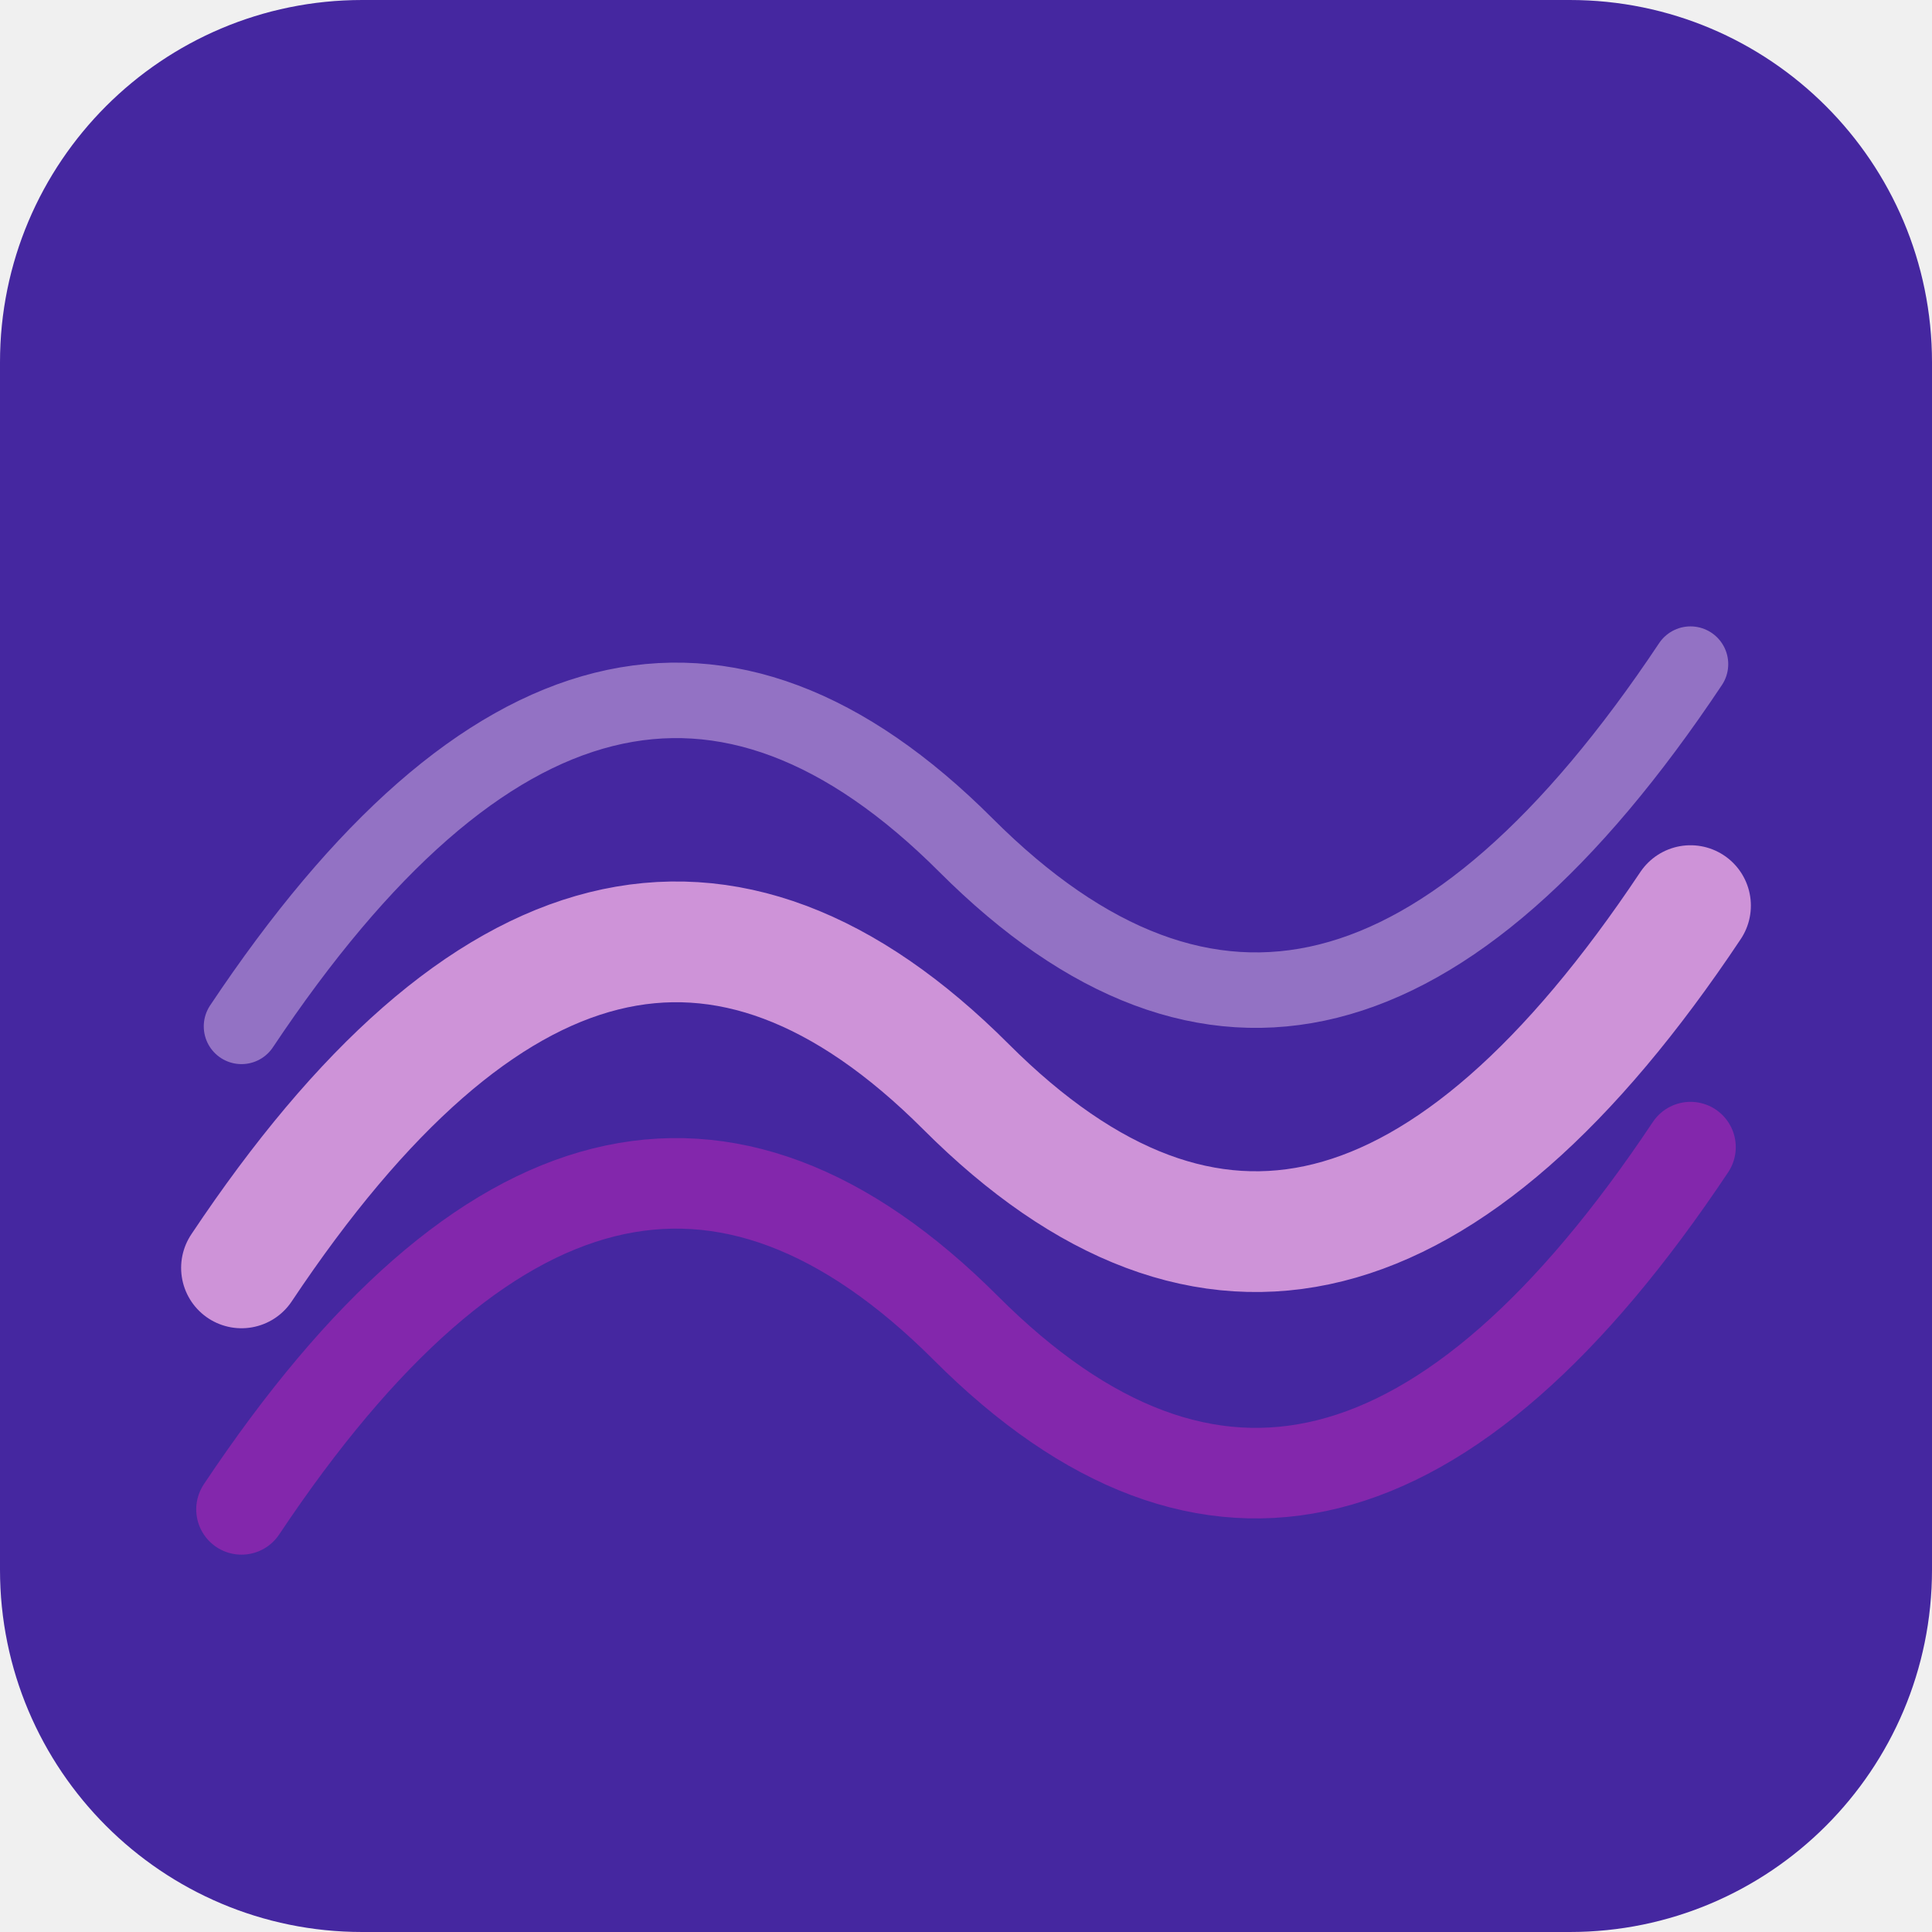
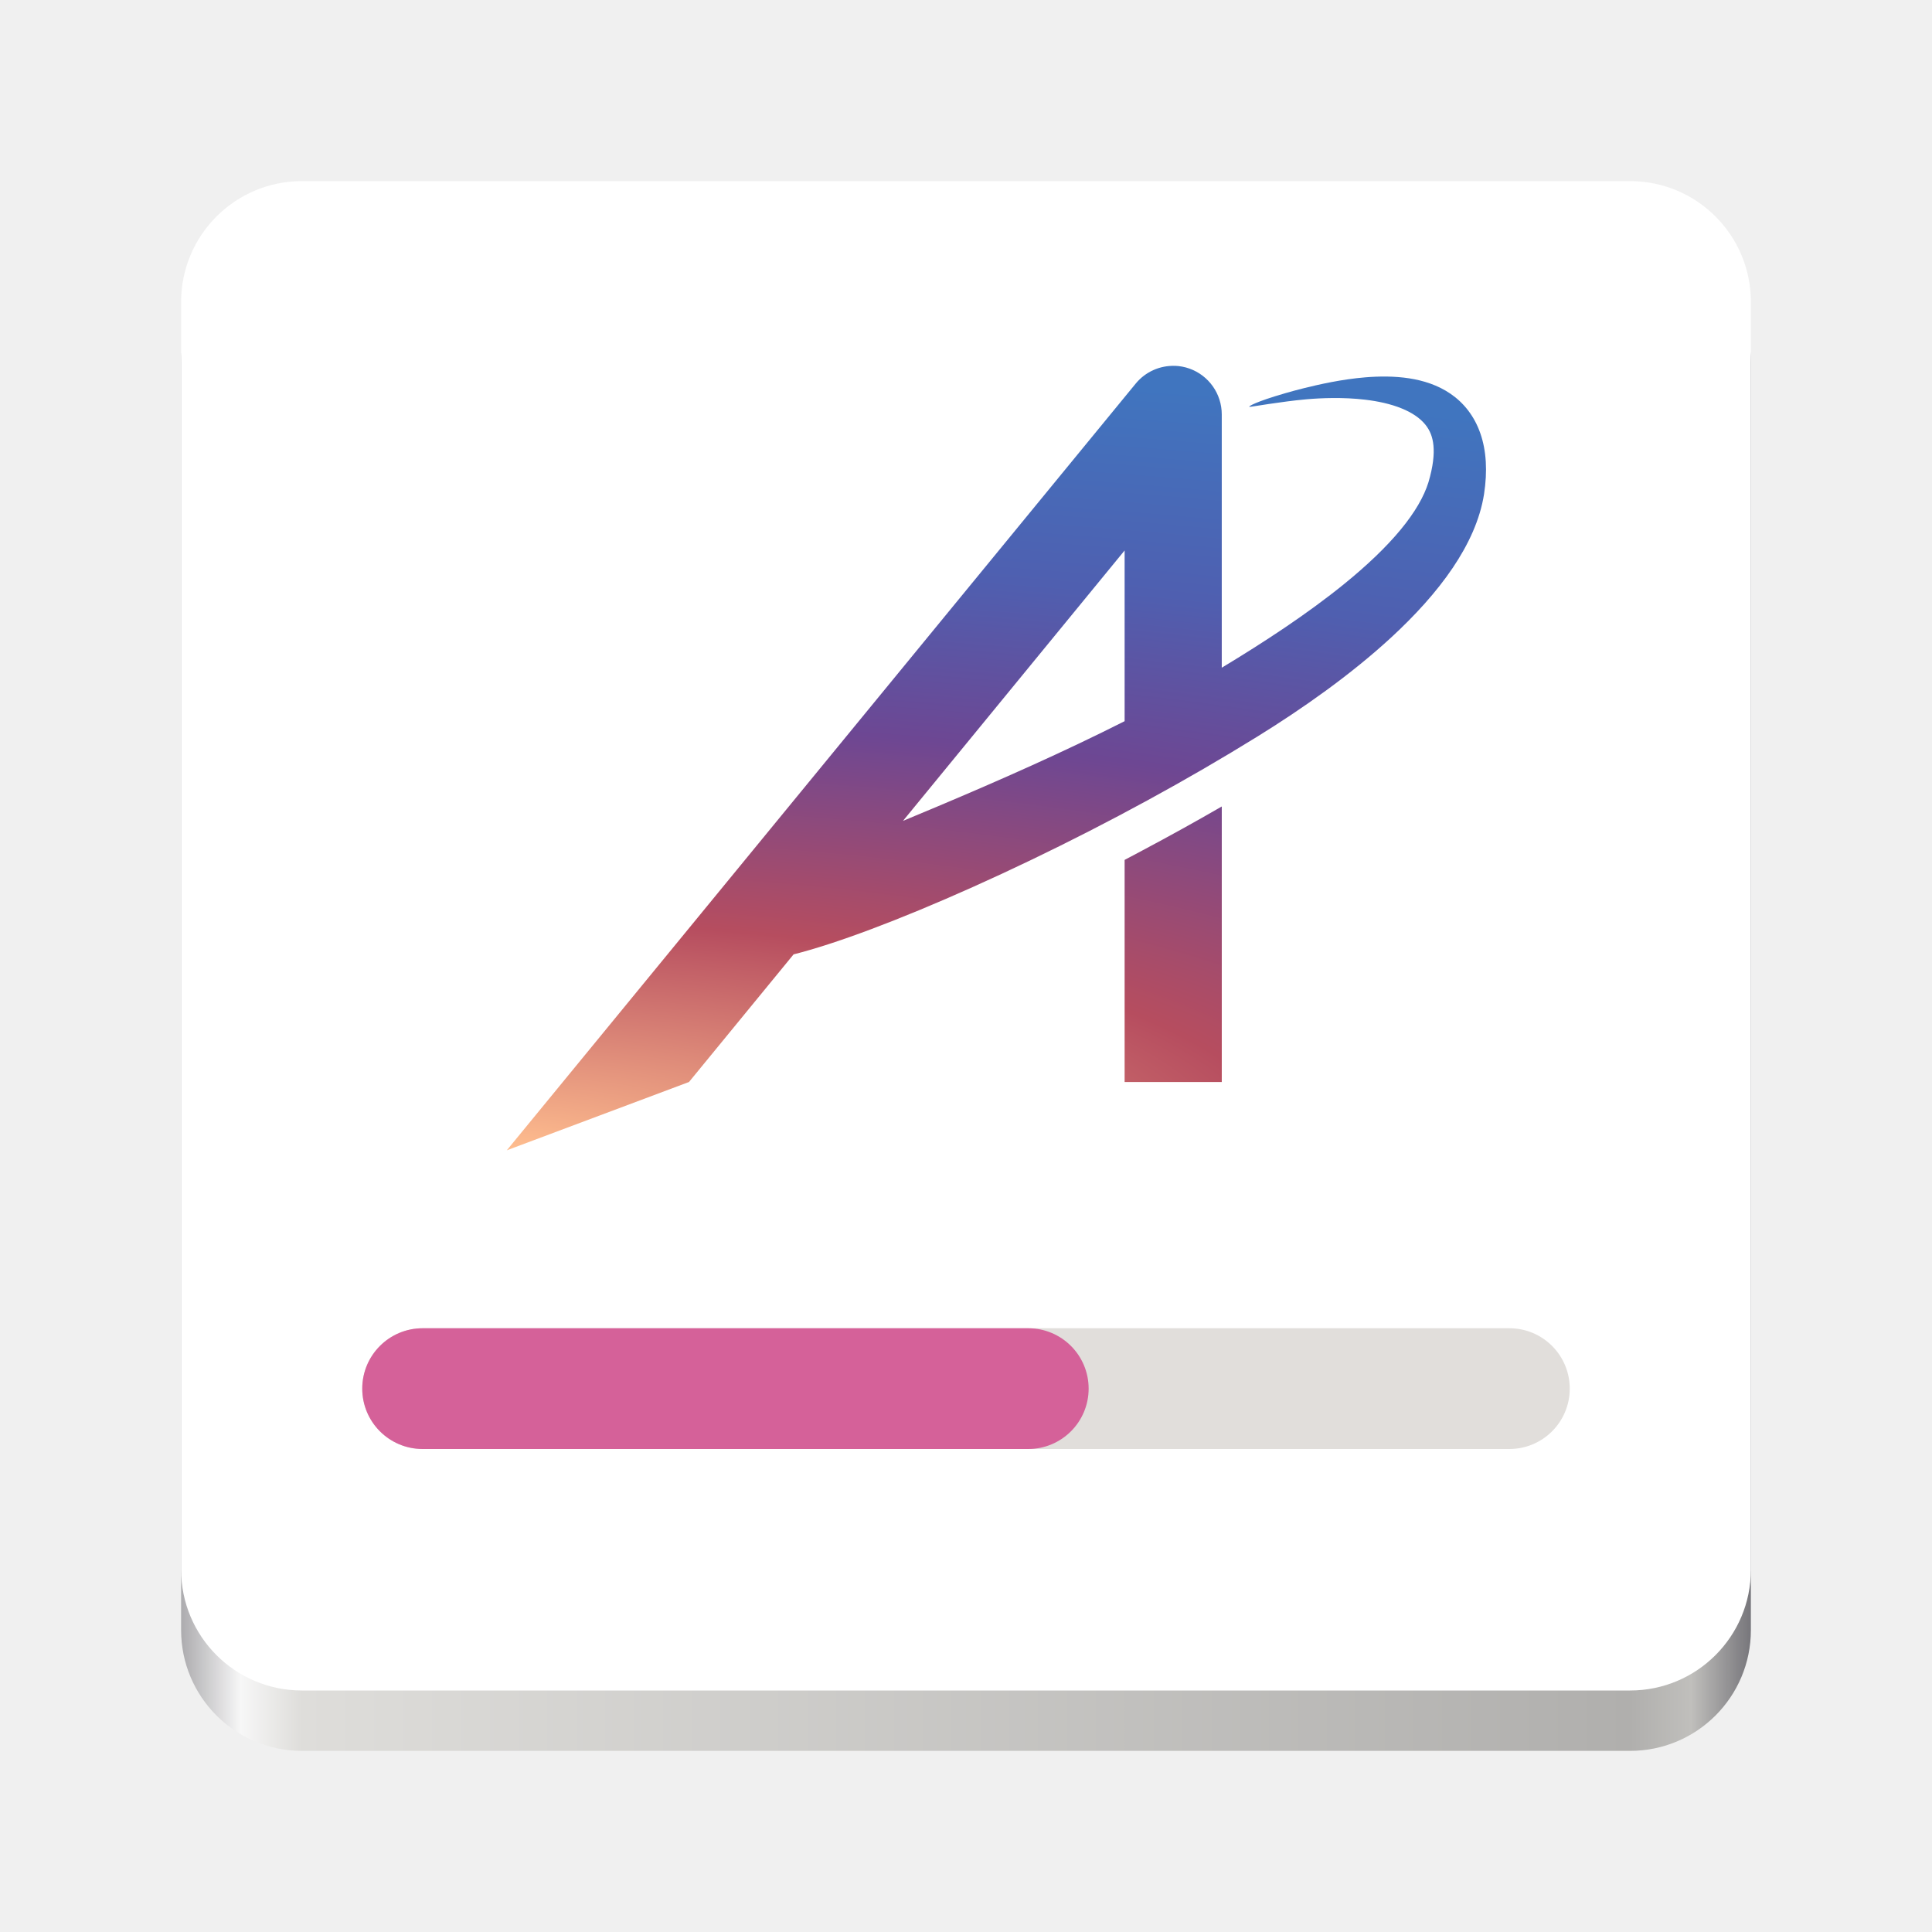
- <svg xmlns="http://www.w3.org/2000/svg" viewBox="0 0 64 64" width="64" height="64">
-   <rect width="64" height="64" rx="12" fill="#4527A0" />
-   <path d="M8 42 Q20 24 32 36 Q44 48 56 30" stroke="#CE93D8" stroke-width="4" fill="none" stroke-linecap="round" />
-   <path d="M8 50 Q20 32 32 44 Q44 56 56 38" stroke="#9C27B0" stroke-width="3" fill="none" stroke-linecap="round" opacity="0.7" />
-   <path d="M8 34 Q20 16 32 28 Q44 40 56 22" stroke="#E1BEE7" stroke-width="2.5" fill="none" stroke-linecap="round" opacity="0.5" />
+ <svg xmlns="http://www.w3.org/2000/svg" xmlns:xlink="http://www.w3.org/1999/xlink" width="128" height="128" version="1.0" id="svg38">
+   <defs id="defs16">
+     <linearGradient xlink:href="#a" id="b" gradientUnits="userSpaceOnUse" gradientTransform="matrix(.23214 0 0 .32895 -8.567 435.827)" x1="88.596" y1="-449.394" x2="536.596" y2="-449.394" />
+     <linearGradient id="a">
+       <stop offset="0" stop-color="#acabae" id="stop3" />
+       <stop offset=".038" stop-color="#f7f7f7" id="stop5" />
+       <stop offset=".077" stop-color="#deddda" id="stop7" />
+       <stop offset=".923" stop-color="#b0afad" id="stop9" />
+       <stop offset=".962" stop-color="#c0bfbc" id="stop11" />
+       <stop offset="1" stop-color="#77767b" id="stop13" />
+     </linearGradient>
+     <radialGradient xlink:href="#linearGradient9" id="radialGradient23" gradientUnits="userSpaceOnUse" gradientTransform="matrix(3.474673,1.1852685e-7,-0.02222008,1.017728,-47.97335,116.2282)" cx="24.299" cy="129.684" fx="24.299" fy="129.684" r="51.056" />
+     <linearGradient id="linearGradient9">
+       <stop offset="0" style="stop-color:#ffbe8f;stop-opacity:1;" id="stop5-3" />
+       <stop offset="0.291" style="stop-color:#b64d5f;stop-opacity:1;" id="stop6" />
+       <stop offset="0.545" style="stop-color:#6d4793;stop-opacity:1;" id="stop7-6" />
+       <stop offset="0.748" style="stop-color:#4f5fb0;stop-opacity:1;" id="stop8" />
+       <stop offset="1" style="stop-color:#4075bf;stop-opacity:1;" id="stop9-7" />
+     </linearGradient>
+   </defs>
+   <g transform="translate(0 -172)" id="g36">
+     <rect ry="8" rx="8" y="188" x="12" height="100" width="104" style="marker:none" fill="url(#b)" id="rect18" />
+     <rect style="marker:none" width="104" height="100" x="12" y="184" rx="8" ry="8" fill="#fff" id="rect20" />
+     <g transform="translate(-104 -365.5)" color="#000" id="g26">
+       <rect ry="4" rx="4" y="625.5" x="128" height="8" width="80" style="marker:none" overflow="visible" fill="#e1dedb" id="rect22" />
+       <rect ry="4" rx="4" y="625.5" x="128" height="8" width="48.125" style="marker:none;fill:#d56199;fill-opacity:1" overflow="visible" fill="#3584e4" id="rect24" />
+     </g>
+     <path id="path18" style="font-weight:596;font-size:31.404px;font-family:'Red Hat Display';-inkscape-font-specification:'Red Hat Display weight=596';font-variation-settings:normal;letter-spacing:-1.227px;display:inline;vector-effect:none;fill:url(#radialGradient23);fill-opacity:1;stroke:none;stroke-width:2.387;stroke-linecap:butt;stroke-linejoin:miter;stroke-miterlimit:4;stroke-dasharray:none;stroke-dashoffset:0;stroke-opacity:1;-inkscape-stroke:none;stop-color:#000000" d="m 77.835,196.24 c -0.982,-0.033 -1.946,0.387 -2.593,1.176 l -41.666,50.795 12.072,-4.526 6.929,-8.455 c 2.769,-0.698 6.927,-2.246 11.883,-4.466 5.095,-2.282 10.399,-4.995 15.284,-7.831 1.245,-0.723 2.427,-1.433 3.553,-2.129 2.995,-1.853 6.187,-4.097 8.855,-6.554 1.581,-1.455 3.006,-3.012 4.097,-4.63 1.039,-1.541 1.805,-3.186 2.072,-4.878 0.117,-0.763 0.156,-1.481 0.116,-2.154 -0.04,-0.672 -0.159,-1.296 -0.357,-1.868 -0.199,-0.575 -0.473,-1.083 -0.81,-1.524 -0.34,-0.445 -0.732,-0.806 -1.153,-1.097 -0.859,-0.593 -1.831,-0.889 -2.747,-1.032 -0.987,-0.153 -2,-0.142 -2.909,-0.068 -1.572,0.129 -3.067,0.47 -4.031,0.708 -0.46,0.114 -0.888,0.23 -1.27,0.341 -2.045,0.593 -2.394,0.862 -2.397,0.893 -3e-6,1.1e-4 -1e-5,5.2e-4 0,6.9e-4 v 1.7e-4 1.7e-4 c 0.016,0.05 0.563,-0.089 2.512,-0.346 0.388,-0.051 0.82,-0.101 1.28,-0.142 0.978,-0.086 2.44,-0.146 3.886,0.026 0.842,0.1 1.682,0.278 2.413,0.575 0.688,0.279 1.218,0.637 1.569,1.066 0.167,0.204 0.29,0.418 0.378,0.647 0.086,0.225 0.144,0.477 0.17,0.763 0.026,0.287 0.022,0.625 -0.028,1.023 -0.05,0.401 -0.146,0.864 -0.305,1.399 -0.294,0.948 -0.897,1.991 -1.827,3.12 -0.974,1.183 -2.25,2.393 -3.744,3.607 -2.433,1.978 -5.324,3.87 -8.122,5.558 v -16.782 c -0.001,-1.361 -0.855,-2.575 -2.134,-3.034 -0.32,-0.115 -0.65,-0.175 -0.977,-0.186 z m -3.326,12.229 v 11.311 c -4.024,2.034 -8.267,3.91 -12.364,5.636 -0.798,0.336 -1.572,0.66 -2.32,0.97 z m 6.437,16.962 c -1.724,0.998 -3.494,1.977 -5.287,2.929 l -1.15,0.611 v 14.716 h 6.437 z" />
+   </g>
</svg>
